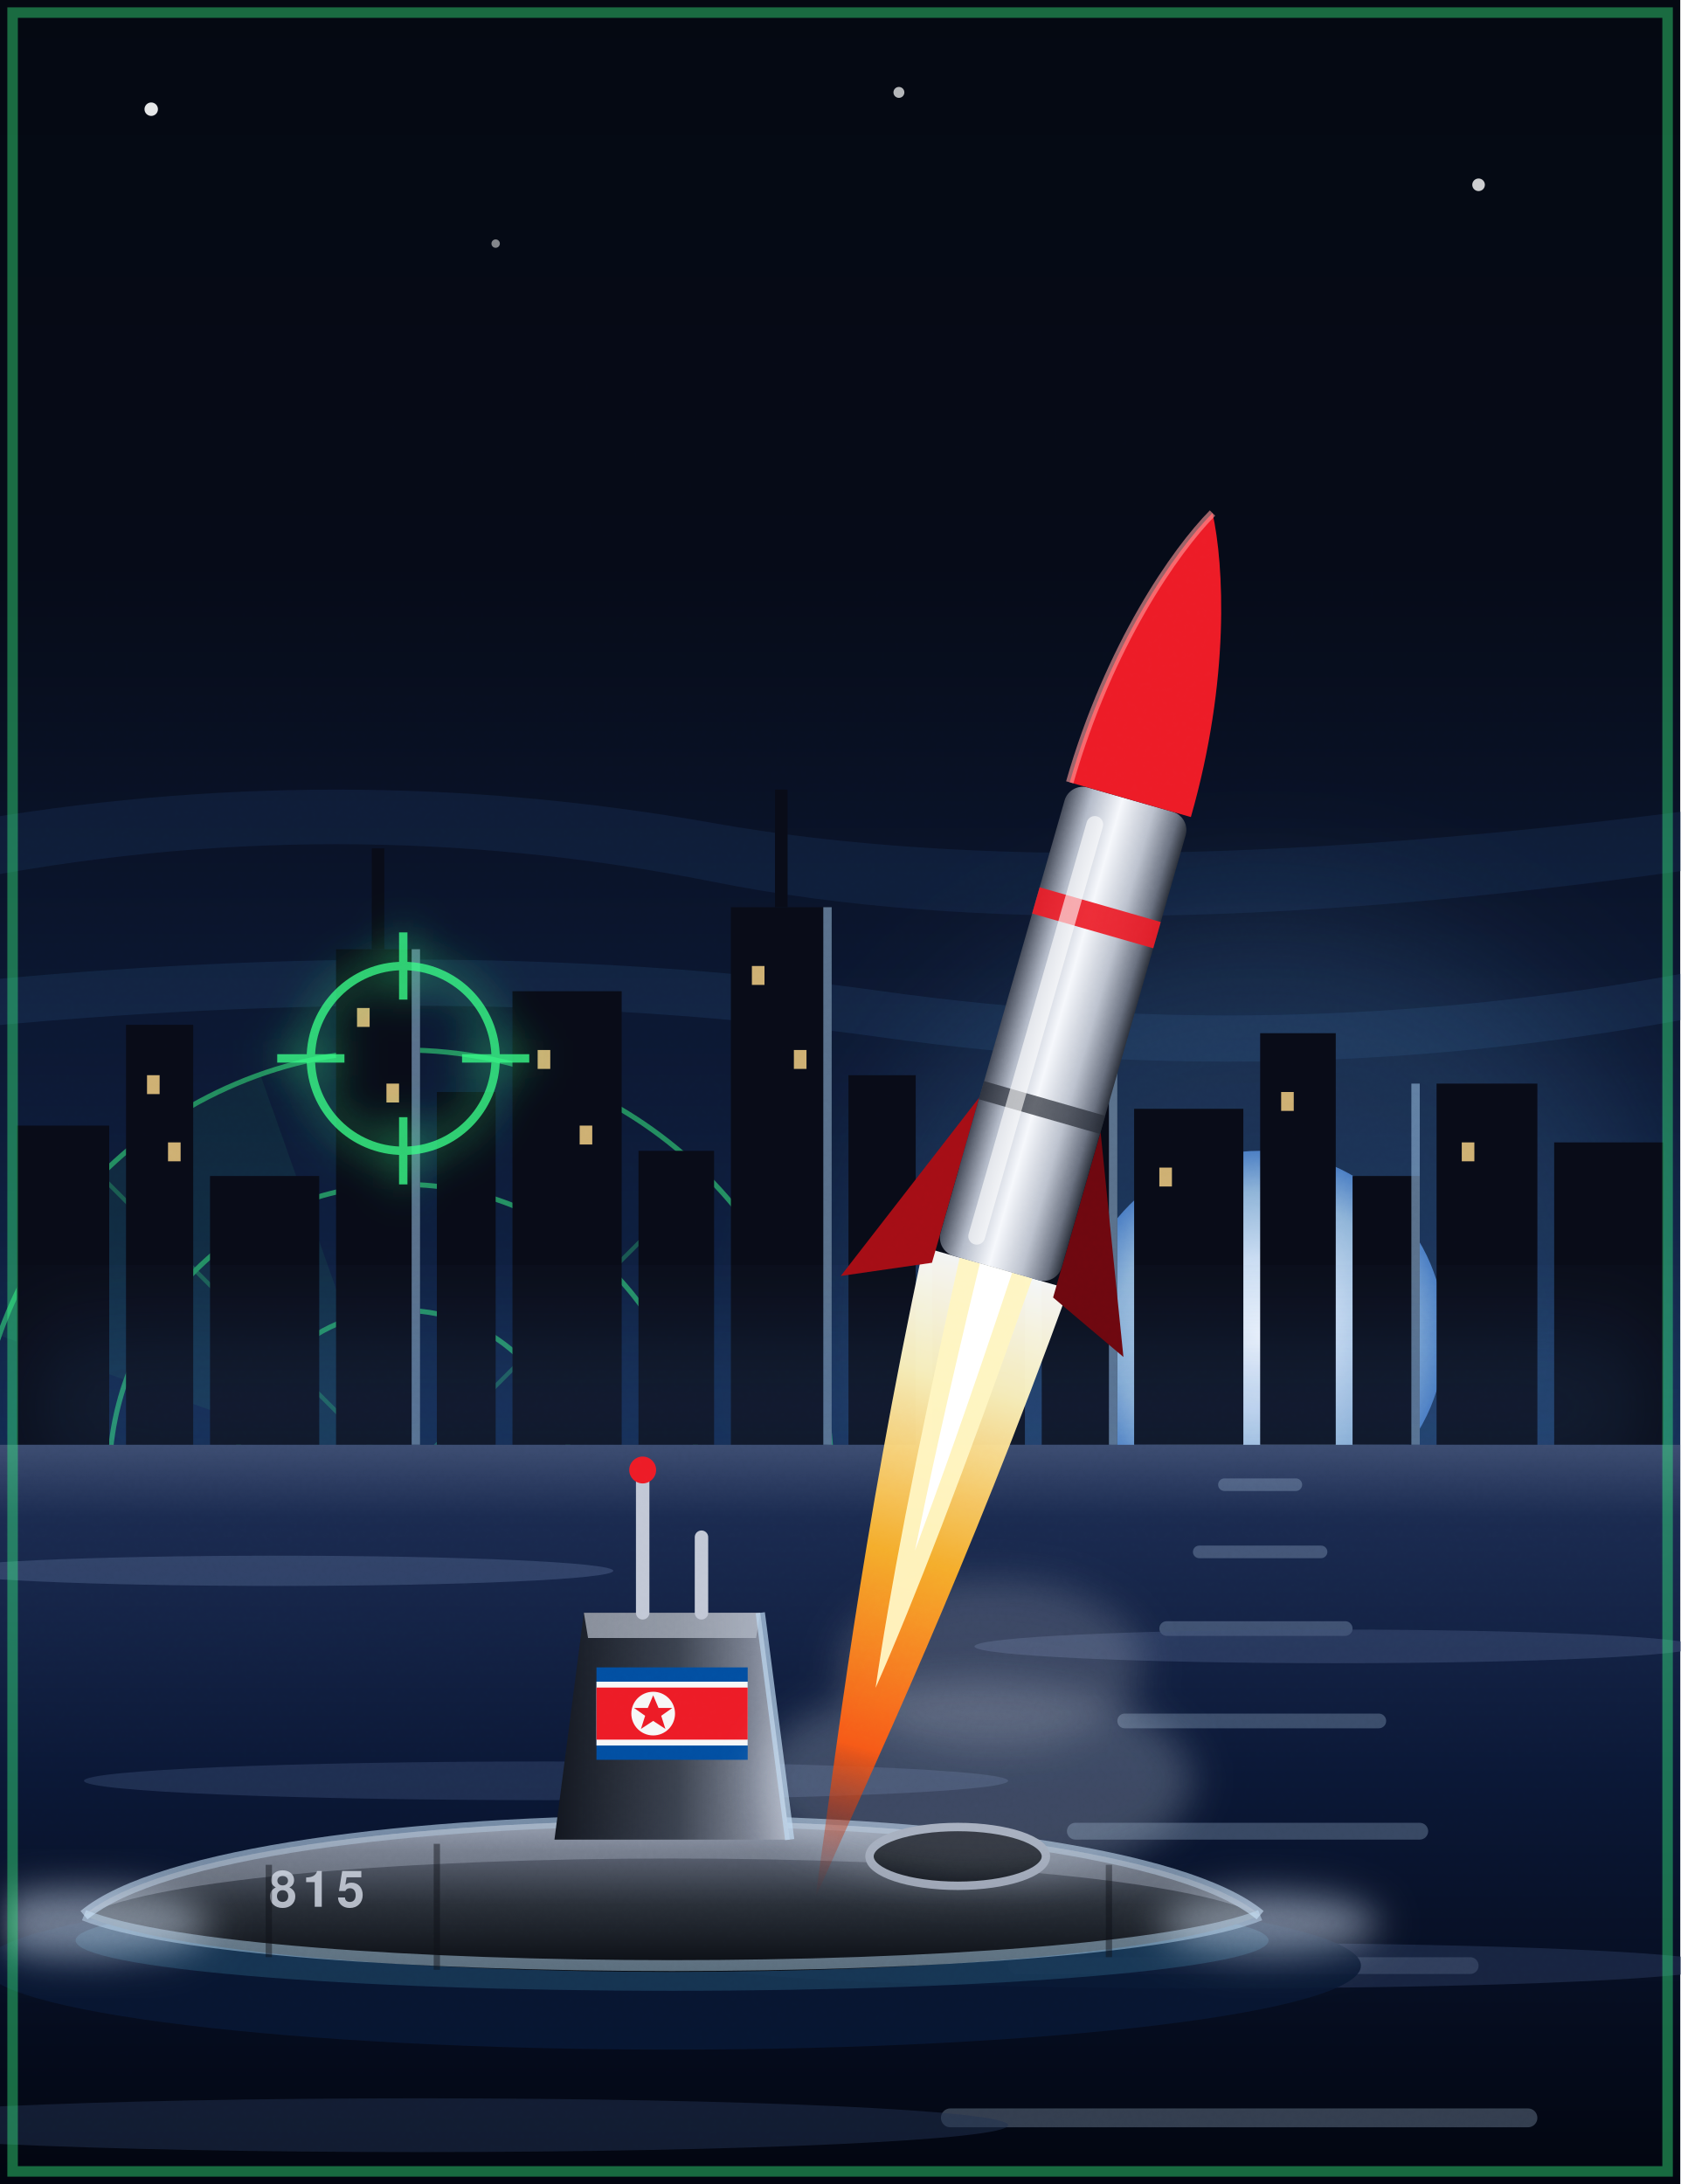
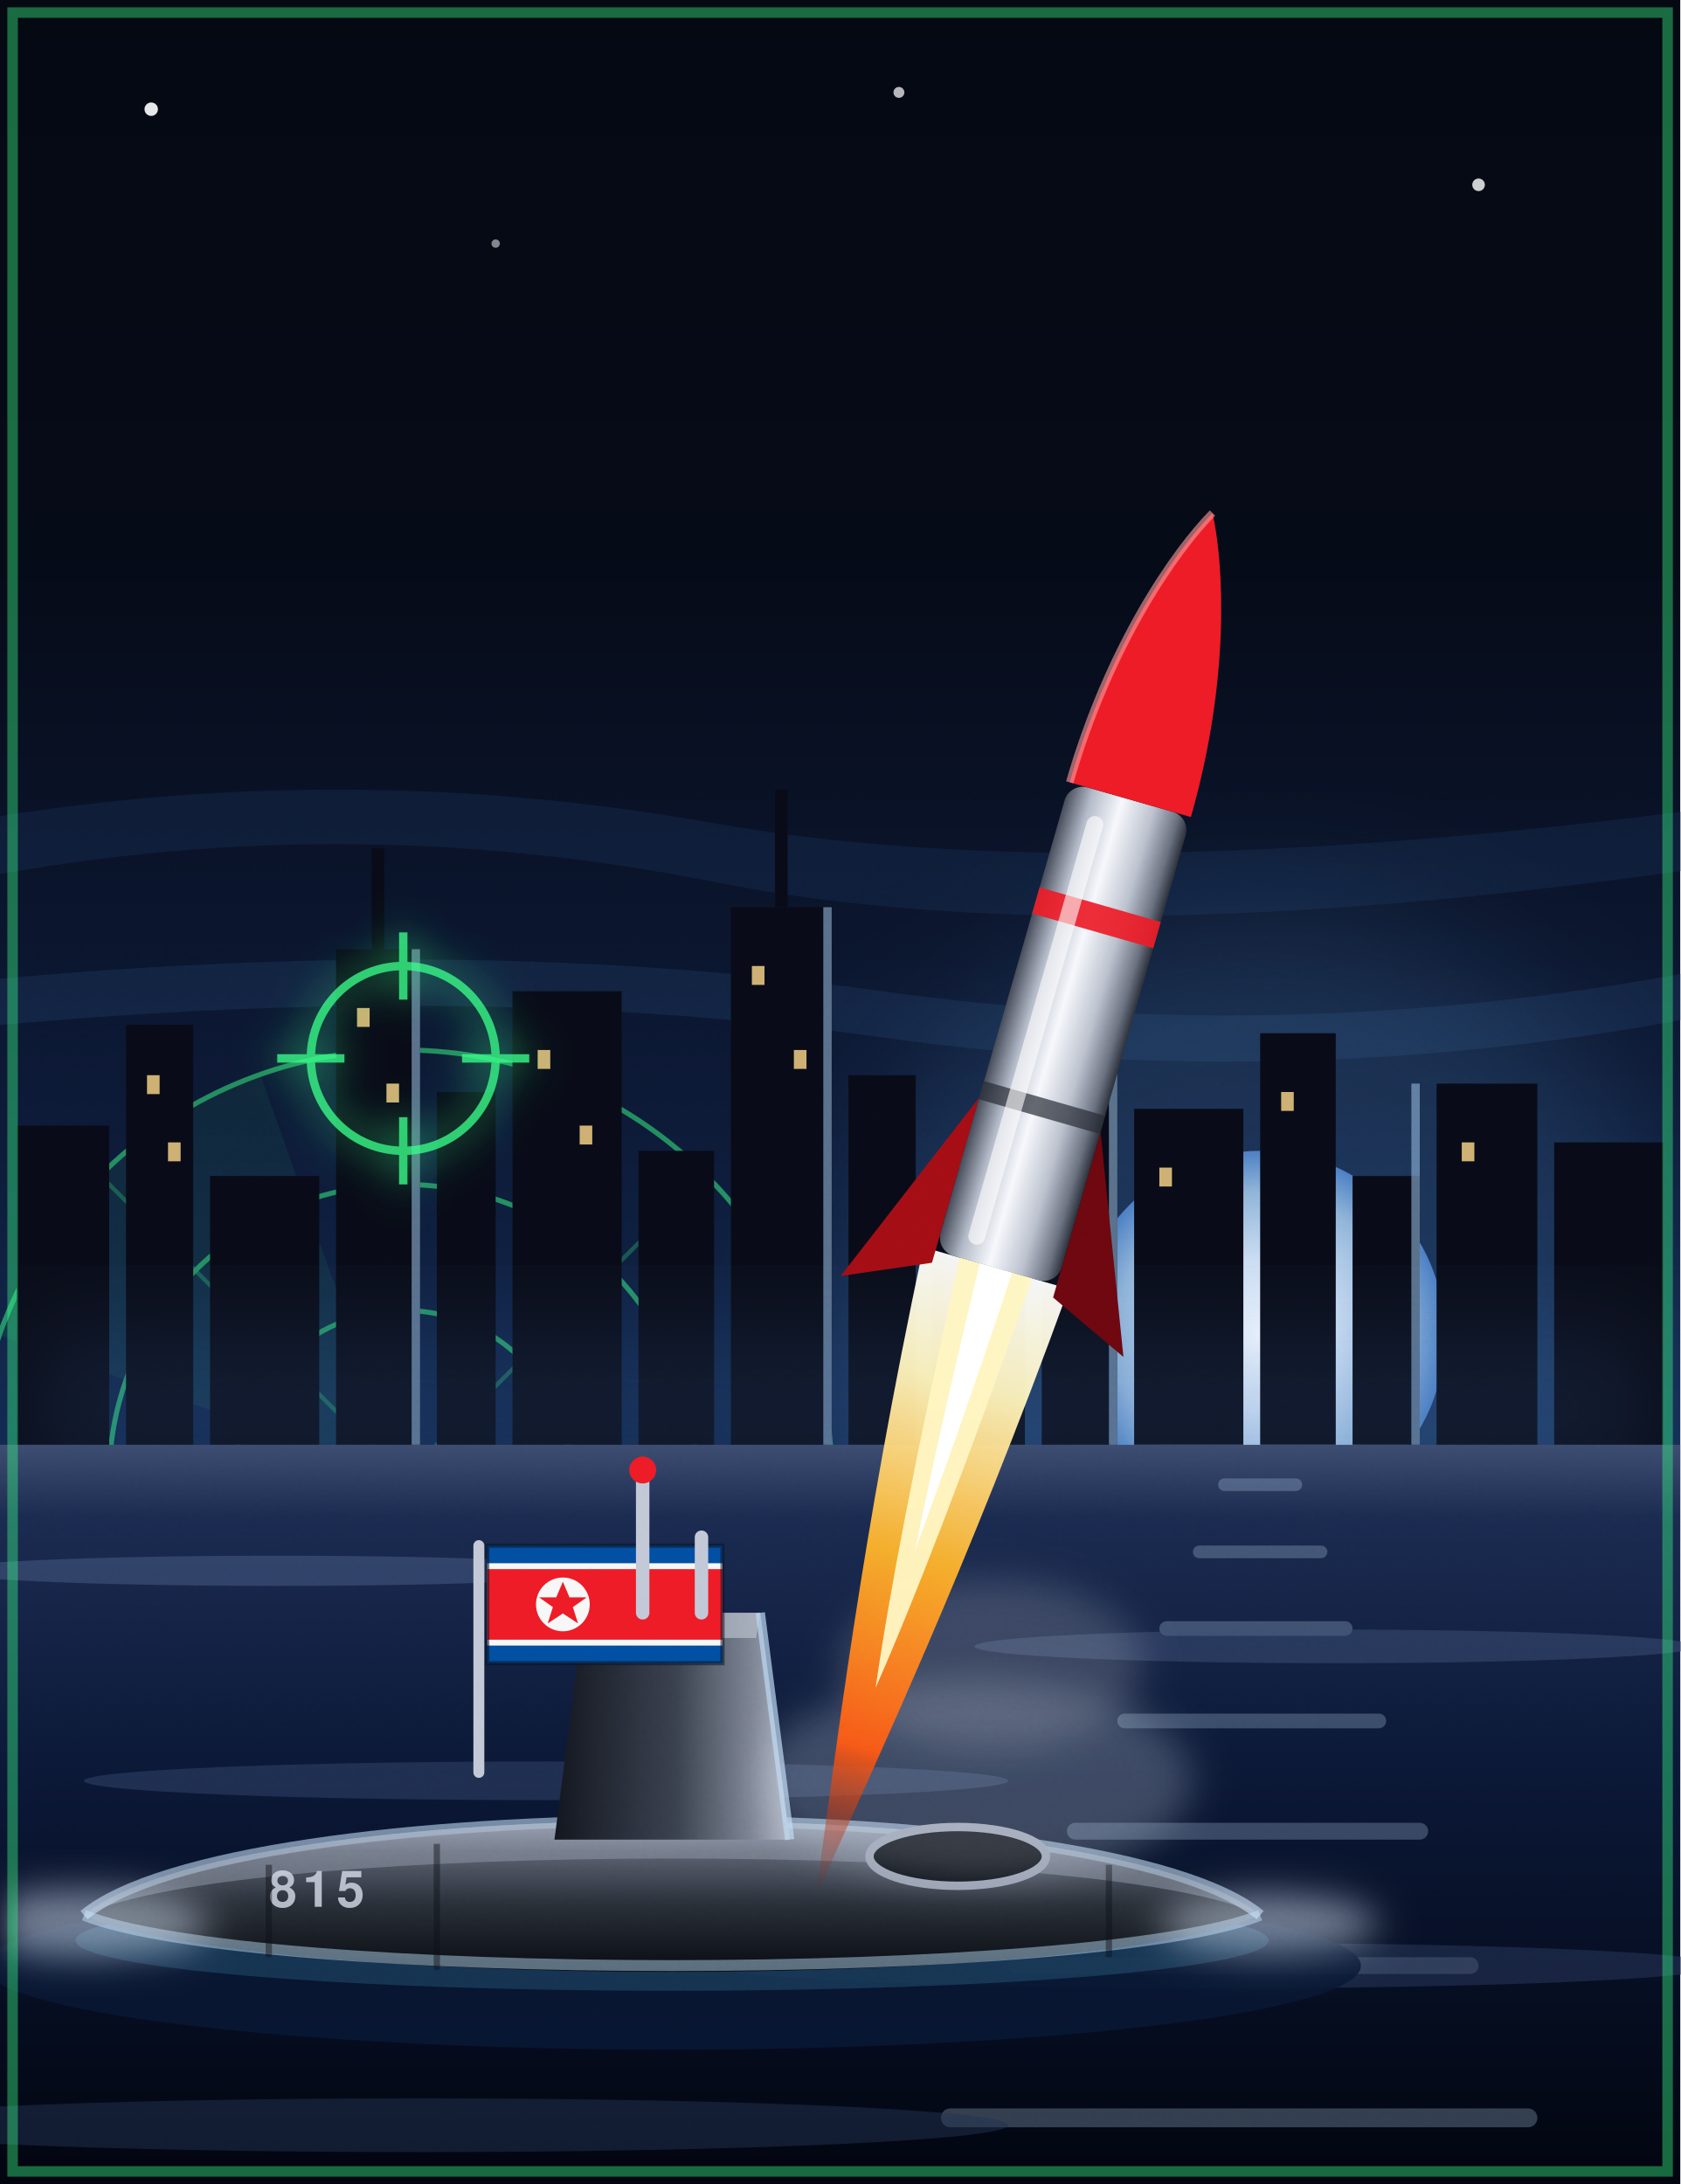
<svg xmlns="http://www.w3.org/2000/svg" viewBox="0 0 400 520" width="400" height="520" role="img" aria-label="Cabinet art: a submarine surfaced at dusk launching a missile over a city skyline">
  <defs>
    <linearGradient id="dusk" x1="0" y1="0" x2="0" y2="1">
      <stop offset="0" stop-color="#050912" />
      <stop offset=".26" stop-color="#060B18" />
      <stop offset=".5" stop-color="#0D1A36" />
      <stop offset=".68" stop-color="#11284E" />
      <stop offset=".78" stop-color="#1B3A66" />
      <stop offset=".82" stop-color="#2A5A8C" />
    </linearGradient>
    <linearGradient id="water" x1="0" y1="0" x2="0" y2="1">
      <stop offset="0" stop-color="#3E4E72" />
      <stop offset=".1" stop-color="#1B2B50" />
      <stop offset=".45" stop-color="#0B1836" />
      <stop offset="1" stop-color="#02050F" />
    </linearGradient>
    <radialGradient id="sundisc" cx=".5" cy=".5" r=".5">
      <stop offset="0" stop-color="#F4F8FF" />
      <stop offset=".42" stop-color="#C9DCF2" />
      <stop offset=".78" stop-color="#8FB4D8" />
      <stop offset="1" stop-color="#4C7FC4" />
    </radialGradient>
    <linearGradient id="subHull" x1="0" y1="0" x2="0" y2="1">
      <stop offset="0" stop-color="#98A0B2" />
      <stop offset=".2" stop-color="#5C6373" />
      <stop offset=".55" stop-color="#2A3039" />
      <stop offset="1" stop-color="#090C12" />
    </linearGradient>
    <linearGradient id="sailGrad" x1="0" y1="0" x2="1" y2="0">
      <stop offset="0" stop-color="#131720" />
      <stop offset=".52" stop-color="#3B424F" />
      <stop offset=".84" stop-color="#7D8494" />
      <stop offset="1" stop-color="#ADB3C1" />
    </linearGradient>
    <linearGradient id="msBody" x1="0" y1="0" x2="1" y2="0">
      <stop offset="0" stop-color="#464C5A" />
      <stop offset=".2" stop-color="#B4BBC9" />
      <stop offset=".44" stop-color="#F6F8FC" />
      <stop offset=".7" stop-color="#BCC2CE" />
      <stop offset=".9" stop-color="#6A7180" />
      <stop offset="1" stop-color="#2C313B" />
    </linearGradient>
    <linearGradient id="msFlame" x1="0" y1="0" x2="0" y2="1">
      <stop offset="0" stop-color="#FFFFFF" />
      <stop offset=".18" stop-color="#FFF6C0" />
      <stop offset=".46" stop-color="#FFB42A" />
      <stop offset=".76" stop-color="#FF5A14" />
      <stop offset="1" stop-color="#8E1206" stop-opacity="0" />
    </linearGradient>
    <filter id="mg" x="-70%" y="-70%" width="240%" height="240%">
      <feGaussianBlur stdDeviation="5" result="b" />
      <feMerge>
        <feMergeNode in="b" />
        <feMergeNode in="SourceGraphic" />
      </feMerge>
    </filter>
    <filter id="ms" x="-80%" y="-80%" width="260%" height="260%">
      <feGaussianBlur stdDeviation="16" />
    </filter>
    <filter id="spray" x="-60%" y="-60%" width="220%" height="220%">
      <feTurbulence type="fractalNoise" baseFrequency="1.1" numOctaves="3" seed="11" result="n" />
      <feDisplacementMap in="SourceGraphic" in2="n" scale="16" xChannelSelector="R" yChannelSelector="G" />
      <feGaussianBlur stdDeviation="4" />
    </filter>
    <filter id="grain2" x="0" y="0" width="100%" height="100%">
      <feTurbulence type="fractalNoise" baseFrequency=".85" numOctaves="4" seed="5" />
      <feColorMatrix type="saturate" values="0" />
    </filter>
  </defs>
  <rect width="400" height="520" fill="url(#dusk)" />
  <g fill="#FFFFFF">
    <circle cx="36" cy="26" r="1.6" opacity=".9" />
    <circle cx="118" cy="58" r="1" opacity=".5" />
    <circle cx="214" cy="22" r="1.3" opacity=".7" />
    <circle cx="352" cy="44" r="1.5" opacity=".8" />
  </g>
  <g opacity=".45">
    <path d="M-10 196 q90 -16 180 0 q90 16 240 -4 l0 14 q-150 22 -240 4 q-90 -18 -180 0Z" fill="#1E3A66" opacity=".6" />
    <path d="M-10 234 q120 -12 220 2 q100 14 200 -6 l0 11 q-100 20 -200 6 q-100 -14 -220 -2Z" fill="#2A5A8C" opacity=".45" />
  </g>
  <circle cx="300" cy="318" r="100" fill="#5C9BD6" opacity=".18" filter="url(#ms)" />
  <circle cx="300" cy="318" r="44" fill="url(#sundisc)" />
  <g transform="translate(96 352)" opacity=".5">
    <g fill="none" stroke="#39FF88" stroke-width="1.2">
      <circle r="40" />
      <circle r="70" />
      <circle r="102" />
    </g>
    <g stroke="#39FF88" stroke-width="1" opacity=".5">
      <path d="M-102 0 L102 0" />
      <path d="M-72 -72 L72 72" />
      <path d="M72 -72 L-72 72" />
    </g>
    <path d="M0 0 L-96 -34 A102 102 0 0 1 -34 -96Z" fill="#39FF88" opacity=".12" />
  </g>
  <g>
    <g fill="#090C18">
      <rect x="4" y="268" width="22" height="76" />
      <rect x="30" y="244" width="16" height="100" />
      <rect x="50" y="280" width="26" height="64" />
      <rect x="80" y="226" width="20" height="118" />
      <rect x="104" y="260" width="14" height="84" />
      <rect x="122" y="236" width="26" height="108" />
      <rect x="152" y="274" width="18" height="70" />
      <rect x="174" y="216" width="24" height="128" />
      <rect x="202" y="256" width="16" height="88" />
      <rect x="222" y="278" width="22" height="66" />
      <rect x="248" y="232" width="18" height="112" />
      <rect x="270" y="264" width="26" height="80" />
      <rect x="300" y="246" width="18" height="98" />
      <rect x="322" y="280" width="16" height="64" />
      <rect x="342" y="258" width="24" height="86" />
      <rect x="370" y="272" width="26" height="72" />
    </g>
    <g stroke="#090C18" stroke-width="3">
      <path d="M90 226 L90 202" />
      <path d="M186 216 L186 188" />
      <path d="M257 232 L257 212" />
    </g>
    <g fill="#8FB4D8" opacity=".6">
      <rect x="98" y="226" width="2" height="118" />
      <rect x="196" y="216" width="2" height="128" />
      <rect x="264" y="232" width="2" height="112" />
      <rect x="336" y="258" width="2" height="86" />
    </g>
    <g fill="#FFD98A" opacity=".8">
      <rect x="35" y="256" width="3" height="4.5" />
      <rect x="40" y="272" width="3" height="4.5" />
      <rect x="85" y="240" width="3" height="4.5" />
      <rect x="92" y="258" width="3" height="4.5" />
      <rect x="128" y="250" width="3" height="4.5" />
      <rect x="138" y="268" width="3" height="4.5" />
      <rect x="179" y="230" width="3" height="4.5" />
      <rect x="189" y="250" width="3" height="4.5" />
      <rect x="253" y="246" width="3" height="4.5" />
      <rect x="276" y="278" width="3" height="4.5" />
      <rect x="305" y="260" width="3" height="4.5" />
      <rect x="348" y="272" width="3" height="4.5" />
    </g>
  </g>
  <rect x="0" y="322" width="400" height="26" fill="#4C7FC4" opacity=".22" filter="url(#ms)" />
  <rect x="0" y="344" width="400" height="176" fill="url(#water)" />
  <g fill="#BCD8F2" opacity=".26">
    <rect x="290" y="352" width="20" height="3" rx="1.5" />
    <rect x="284" y="368" width="32" height="3" rx="1.5" />
    <rect x="276" y="386" width="46" height="3.5" rx="1.75" />
    <rect x="266" y="408" width="64" height="3.5" rx="1.75" />
    <rect x="254" y="434" width="86" height="4" rx="2" />
    <rect x="240" y="466" width="112" height="4" rx="2" />
    <rect x="224" y="502" width="142" height="4.5" rx="2.25" />
  </g>
  <g opacity=".5">
    <ellipse cx="66" cy="374" rx="80" ry="3.6" fill="#4A5D86" />
    <ellipse cx="318" cy="392" rx="86" ry="4" fill="#3E5077" />
    <ellipse cx="130" cy="424" rx="110" ry="4.6" fill="#33456B" />
    <ellipse cx="290" cy="468" rx="120" ry="5.4" fill="#2A3A5D" />
    <ellipse cx="100" cy="506" rx="140" ry="6.4" fill="#22314F" />
  </g>
  <g transform="translate(160 442)">
    <ellipse cx="0" cy="26" rx="164" ry="20" fill="#081733" opacity=".9" />
    <ellipse cx="0" cy="20" rx="142" ry="12" fill="#5FD0FF" opacity=".16" />
    <path d="M-140 14 C-104 -16 104 -16 140 14 C100 32 -100 32 -140 14Z" fill="url(#subHull)" />
    <path d="M-140 14 C-104 -16 104 -16 140 14" fill="none" stroke="#BCD8F2" stroke-width="2.6" opacity=".6" />
    <path d="M-140 14 C-100 30 100 30 140 14" fill="none" stroke="#BFE4FF" stroke-width="2.6" opacity=".45" />
    <path d="M-140 14 C-104 -16 104 -16 140 14 C104 -4 -104 -4 -140 14Z" fill="#99A1B2" opacity=".45" />
    <path d="M-28 -4 L-21 -58 L21 -58 L28 -4Z" fill="url(#sailGrad)" />
    <path d="M-21 -58 L21 -58 L20 -52 L-20 -52Z" fill="#B7BDCA" opacity=".7" />
    <path d="M21 -58 L28 -4" stroke="#BCD8F2" stroke-width="2.2" opacity=".7" fill="none" />
-     <g transform="translate(0 -34)">
-       <rect x="-18" y="-11" width="36" height="22" fill="#024FA2" />
-       <rect x="-18" y="-7.6" width="36" height="15.2" fill="#F7F7F7" />
-       <rect x="-18" y="-6.2" width="36" height="12.4" fill="#ED1C27" />
-       <circle cx="-4.5" cy="0" r="5.2" fill="#F7F7F7" />
-       <g transform="translate(-4.5 0) scale(.145)">
-         <path d="M0 -30 L8.8 -9.3 31.5 -9.3 13.2 3.6 20.1 25.2 0 12 -20.1 25.2 -13.2 3.6 -31.5 -9.3 -8.8 -9.3Z" fill="#ED1C27" />
+     <g transform="translate(-46 -74)">
+       <path d="M0 0 L0 54" stroke="#C2C8D6" stroke-width="2.6" stroke-linecap="round" />
+       <g>
+         <rect x="2" y="0" width="56" height="28" fill="#024FA2" />
+         <rect x="2" y="4.2" width="56" height="19.6" fill="#F7F7F7" />
+         <rect x="2" y="5.6" width="56" height="16.8" fill="#ED1C27" />
+         <circle cx="20" cy="14" r="6.4" fill="#F7F7F7" />
+         <g transform="translate(20 14) scale(.18)">
+           <path d="M0 -30 L8.8 -9.3 31.5 -9.3 13.2 3.6 20.1 25.2 0 12 -20.1 25.2 -13.2 3.6 -31.5 -9.3 -8.8 -9.3Z" fill="#ED1C27" />
+         </g>
+         <rect x="2" y="0" width="56" height="28" fill="none" stroke="#0A1424" stroke-width="1" opacity=".55" />
      </g>
    </g>
    <g stroke="#C2C8D6" stroke-width="3.2" stroke-linecap="round">
      <path d="M-7 -58 L-7 -90" />
      <path d="M7 -58 L7 -76" />
    </g>
    <circle cx="-7" cy="-92" r="3.2" fill="#ED1C27" />
    <ellipse cx="68" cy="0" rx="21" ry="7" fill="#04070E" />
    <ellipse cx="68" cy="0" rx="21" ry="7" fill="none" stroke="#98A0B0" stroke-width="2" />
    <text x="-96" y="12" font-family="Helvetica,Arial,sans-serif" font-size="12" font-weight="700" fill="#D6DCE8" opacity=".8" letter-spacing="1.4">815</text>
    <g stroke="#0D1017" opacity=".45" stroke-width="1.5">
      <path d="M-96 2 L-96 24" />
      <path d="M-56 -3 L-56 27" />
      <path d="M104 2 L104 24" />
    </g>
    <g filter="url(#spray)" opacity=".5">
      <ellipse cx="-140" cy="16" rx="30" ry="8" fill="#DCEBFF" />
      <ellipse cx="142" cy="16" rx="26" ry="7" fill="#DCEBFF" />
    </g>
  </g>
  <g filter="url(#spray)" opacity=".7">
    <ellipse cx="232" cy="424" rx="52" ry="24" fill="#D8E2F0" opacity=".35" />
    <ellipse cx="236" cy="396" rx="36" ry="20" fill="#FFFFFF" opacity=".24" />
  </g>
  <g transform="translate(252 250) rotate(16)">
    <g transform="translate(0 54)">
      <path d="M-18 0 C-13 72 -5 120 0 156 C5 120 13 72 18 0Z" fill="url(#msFlame)" opacity=".95" />
      <path d="M-9 0 C-6 50 -3 82 0 104 C3 82 6 50 9 0Z" fill="#FFF6C2" opacity=".95" />
      <path d="M-4 0 C-2.6 34 -1.2 54 0 70 C1.2 54 2.6 34 4 0Z" fill="#FFFFFF" />
    </g>
    <path d="M-15 16 L-35 66 L-15 57Z" fill="#A50E16" />
    <path d="M15 16 L35 66 L15 57Z" fill="#6E0810" />
    <rect x="-15" y="-62" width="30" height="116" rx="4.5" fill="url(#msBody)" />
    <path d="M-15 -62 C-15 -96 -6 -122 0 -133 C6 -122 15 -96 15 -62Z" fill="#ED1C27" />
    <path d="M-15 -62 C-15 -96 -6 -122 0 -133" fill="none" stroke="#FF9B9B" stroke-width="1.8" opacity=".6" />
    <rect x="-15" y="-36" width="30" height="6.5" fill="#ED1C27" opacity=".92" />
    <rect x="-15" y="12" width="30" height="4.5" fill="#262B34" opacity=".7" />
    <rect x="-8.5" y="-56" width="4" height="106" rx="2" fill="#FFFFFF" opacity=".6" />
  </g>
  <g stroke="#39FF88" stroke-width="2" fill="none" opacity=".8" filter="url(#mg)">
    <circle cx="96" cy="252" r="22" />
    <path d="M96 222 L96 238 M96 266 L96 282 M66 252 L82 252 M110 252 L126 252" />
  </g>
  <rect width="400" height="520" filter="url(#grain2)" opacity=".05" style="mix-blend-mode:overlay" />
  <rect x="3" y="3" width="394" height="514" fill="none" stroke="#39FF88" stroke-width="2.5" opacity=".4" />
</svg>
